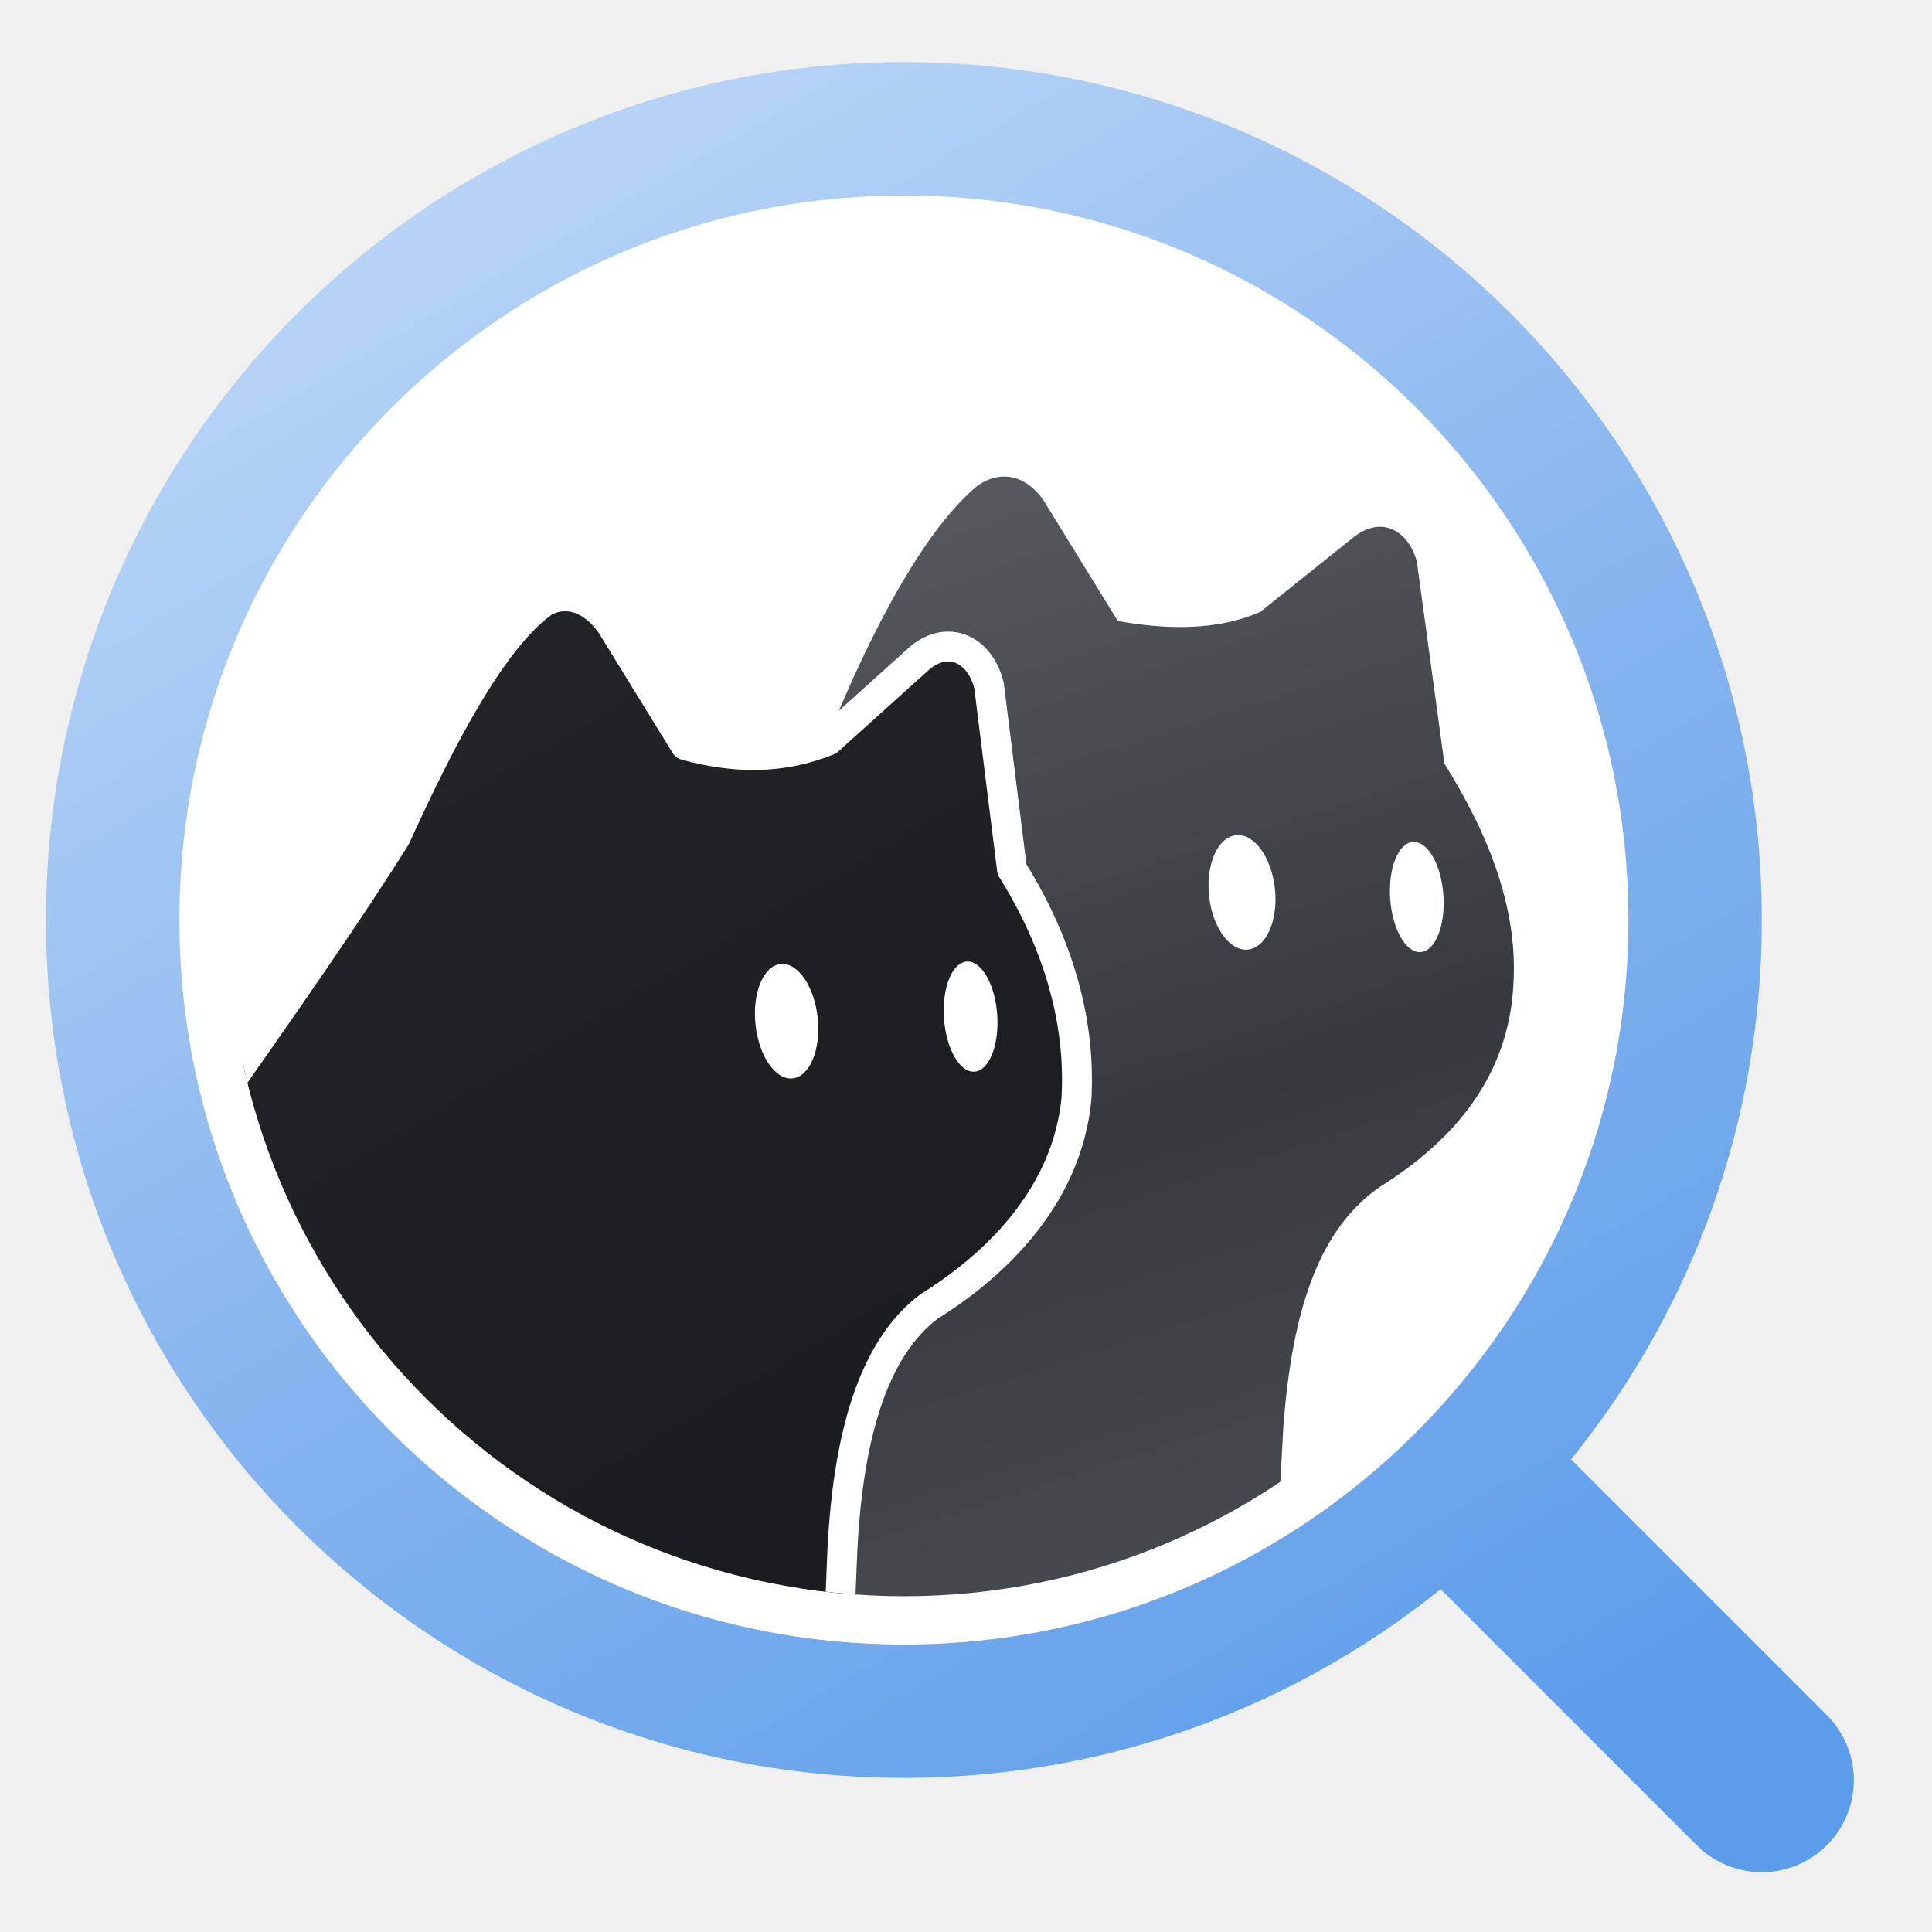
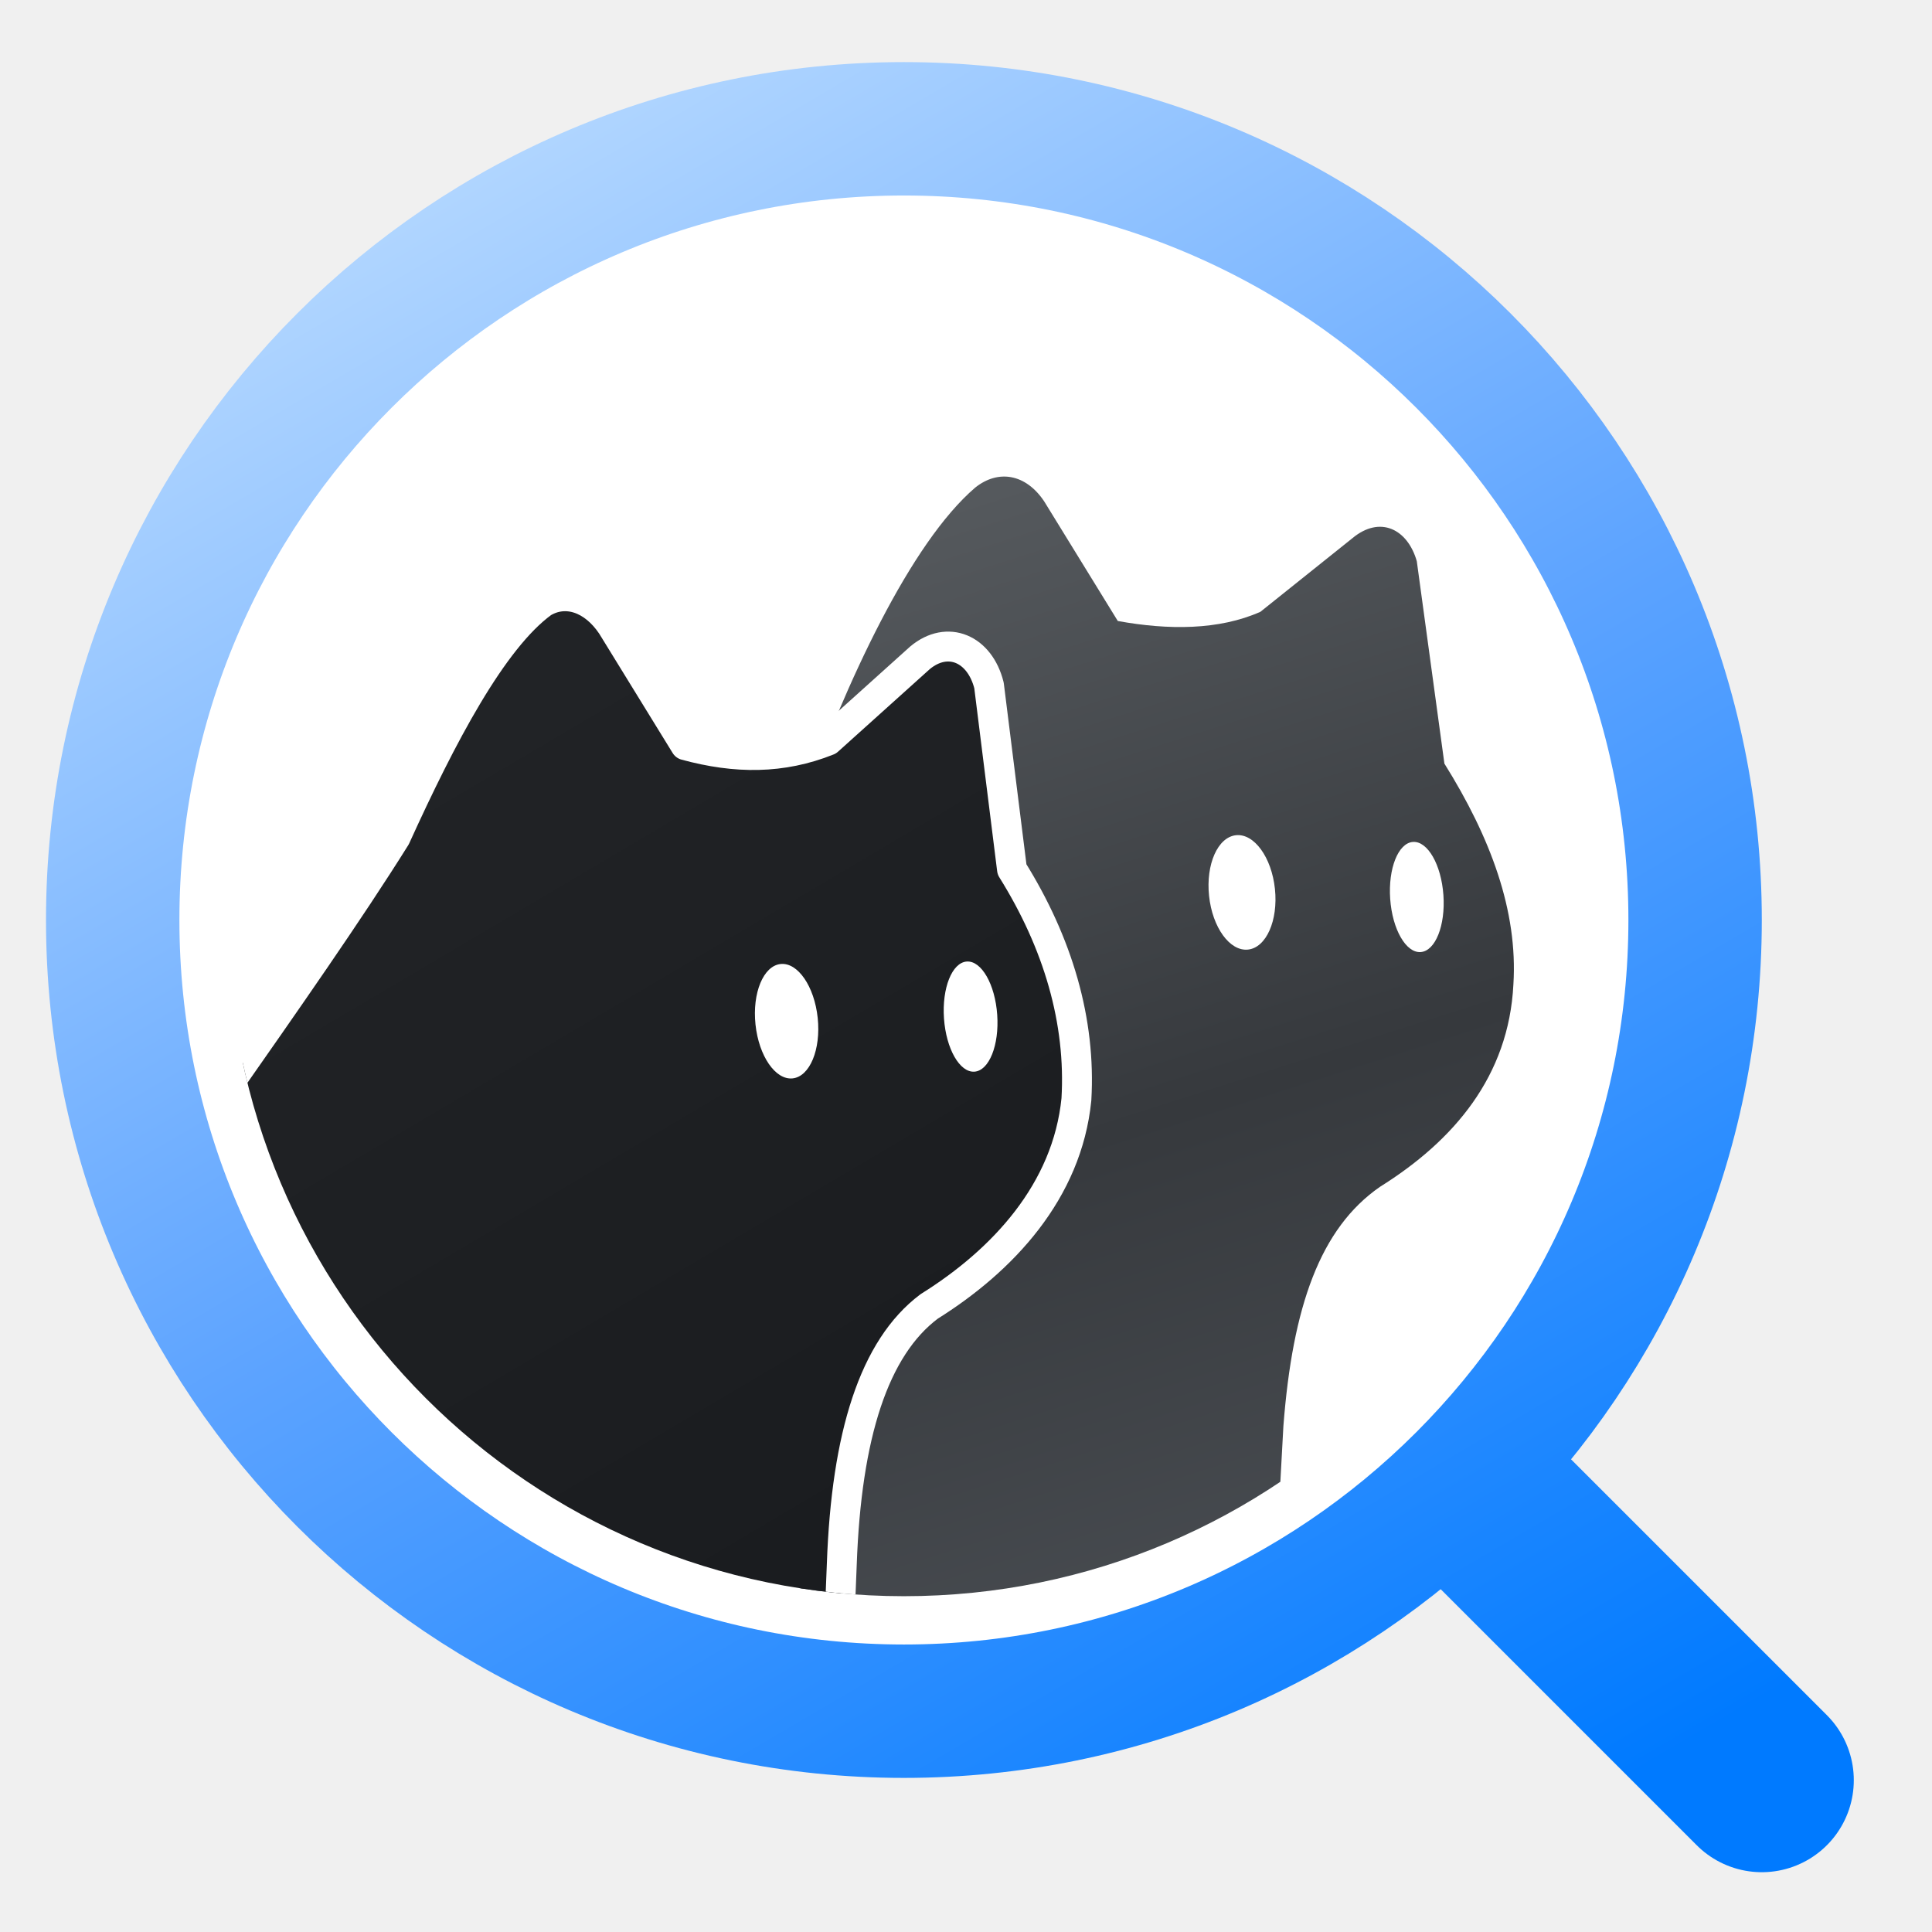
<svg xmlns="http://www.w3.org/2000/svg" viewBox="0 0 420 420" width="1024" height="1024" fill="none">
  <defs>
    <linearGradient id="dv-lens-grad" x1="120" y1="20" x2="340" y2="395" gradientUnits="userSpaceOnUse">
-       <stop offset="0%" stop-color="#B9D5F7" />
-       <stop offset="48%" stop-color="#87B5EE" />
-       <stop offset="100%" stop-color="#5B9CEB" />
+       <stop offset="0%" stop-color="#B3D7FF" />
+       <stop offset="48%" stop-color="#5CA3FF" />
+       <stop offset="100%" stop-color="#007AFF" />
    </linearGradient>
    <linearGradient id="dv-back-cat" x1="210" y1="104" x2="290" y2="355" gradientUnits="userSpaceOnUse">
      <stop offset="0%" stop-color="#565A5E" />
      <stop offset="55%" stop-color="#36393D" />
      <stop offset="100%" stop-color="#4A4E53" />
    </linearGradient>
    <linearGradient id="dv-front-cat" x1="80" y1="135" x2="210" y2="355" gradientUnits="userSpaceOnUse">
      <stop offset="0%" stop-color="#222427" />
      <stop offset="100%" stop-color="#191B1E" />
    </linearGradient>
    <clipPath id="dv-inner-lens">
      <circle cx="196.5" cy="200" r="147" />
    </clipPath>
  </defs>
  <path d="M312 316 L383 387" stroke="url(#dv-lens-grad)" stroke-width="40" stroke-linecap="round" />
  <circle cx="196.5" cy="200" r="160" fill="#FFFFFF" />
  <g clip-path="url(#dv-inner-lens)">
    <path d="M174 365              L174 176              C184 148 198 118 212 106              C217 102 223 103 227 109              L243 135              C254 137 265 137 274 133              L294 117              C300 112 306 115 308 122              L314 166              C324 182 330 198 329 214              C328 234 316 248 300 258              C287 267 281 284 279 310              L276 365 Z" fill="url(#dv-back-cat)" />
    <ellipse cx="270" cy="194" rx="7.2" ry="12.5" transform="rotate(-6 270 194)" fill="#FFFFFF" />
    <ellipse cx="308" cy="195" rx="5.8" ry="12" transform="rotate(-4 308 195)" fill="#FFFFFF" />
    <path d="M40 365              L48 238              C62 218 76 198 86 182              C96 160 107 139 118 131              C123 128 129 130 133 136              L149 162              C160 165 170 165 180 161              L200 143              C206 138 213 141 215 149              L220 189              C230 205 235 222 234 239              C232 259 218 274 202 284              C190 293 184 312 183 340              L182 365 Z" fill="url(#dv-front-cat)" stroke="#FFFFFF" stroke-width="6.5" stroke-linejoin="round" />
    <ellipse cx="171" cy="222" rx="6.8" ry="12.5" transform="rotate(-6 171 222)" fill="#FFFFFF" />
    <ellipse cx="211" cy="221" rx="5.8" ry="12" transform="rotate(-4 211 221)" fill="#FFFFFF" />
  </g>
  <circle cx="196.5" cy="200" r="172" stroke="url(#dv-lens-grad)" stroke-width="29" />
</svg>
